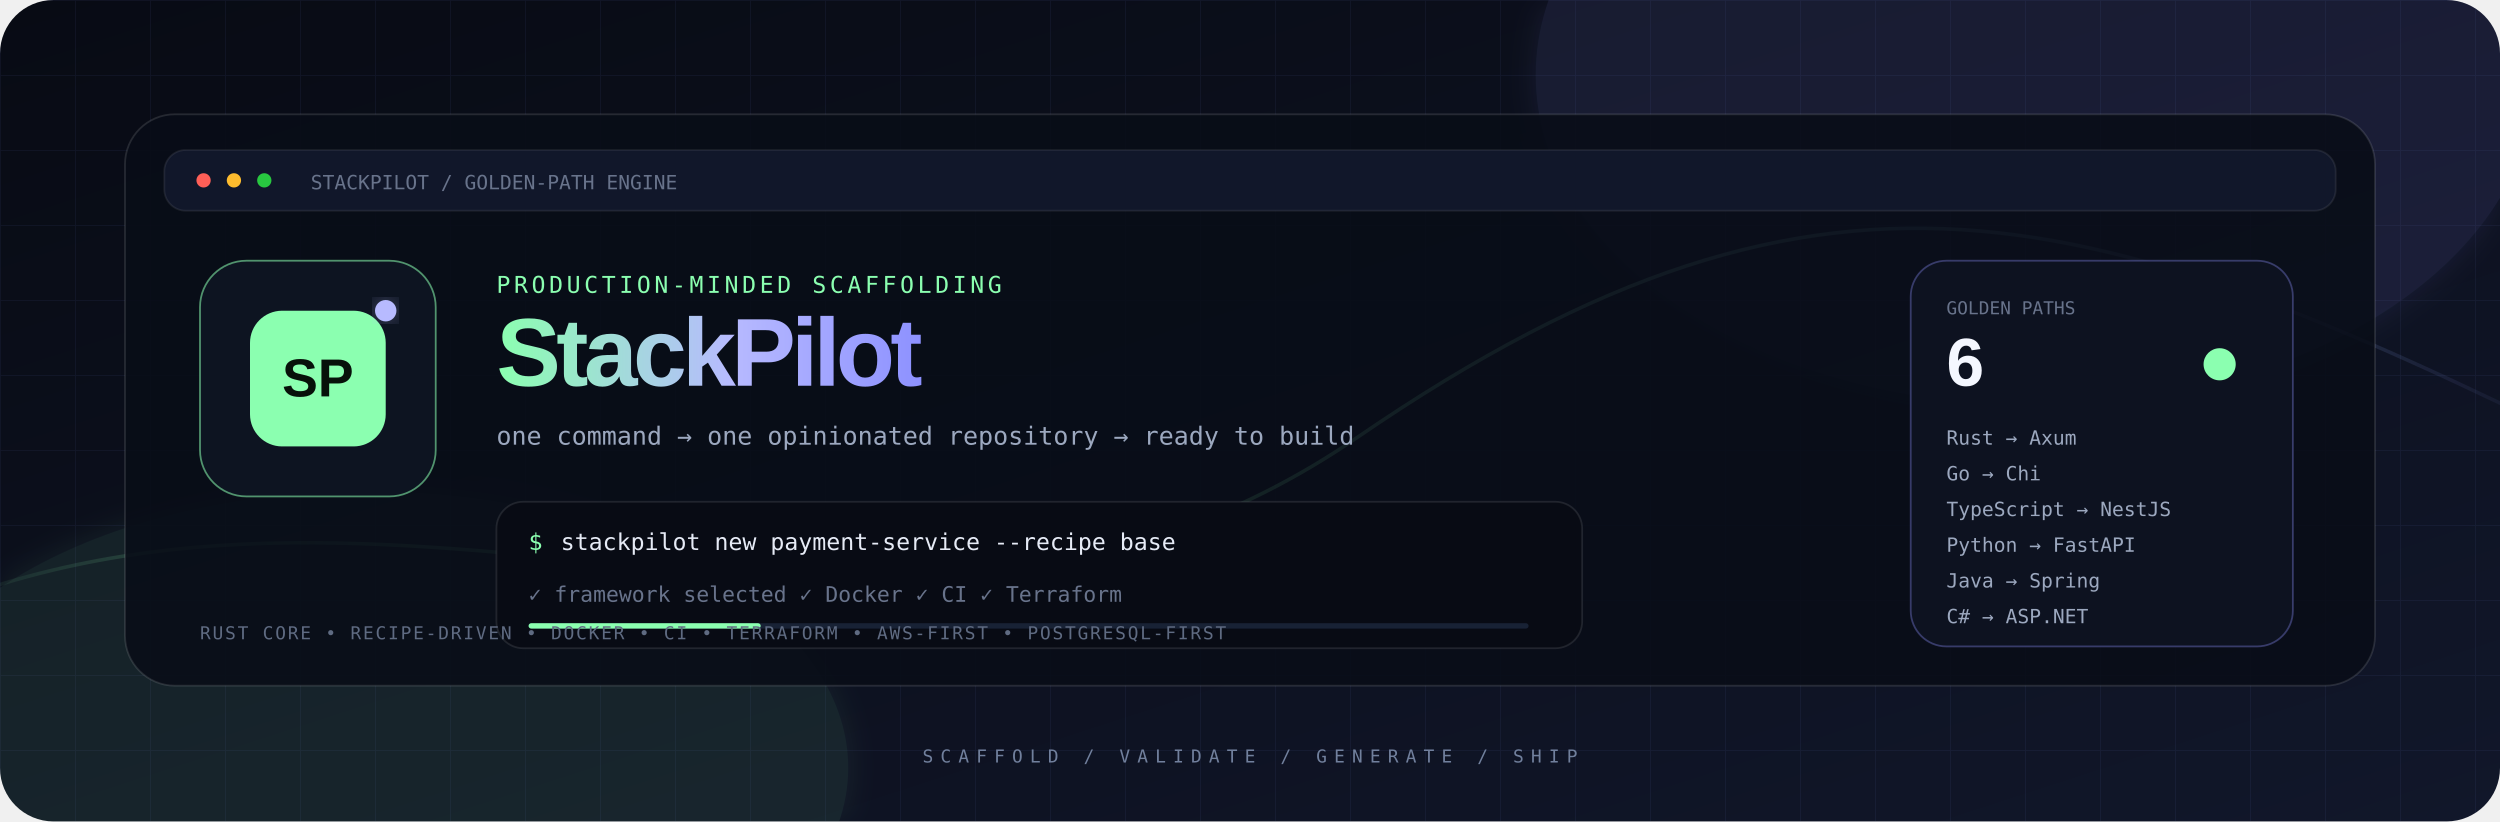
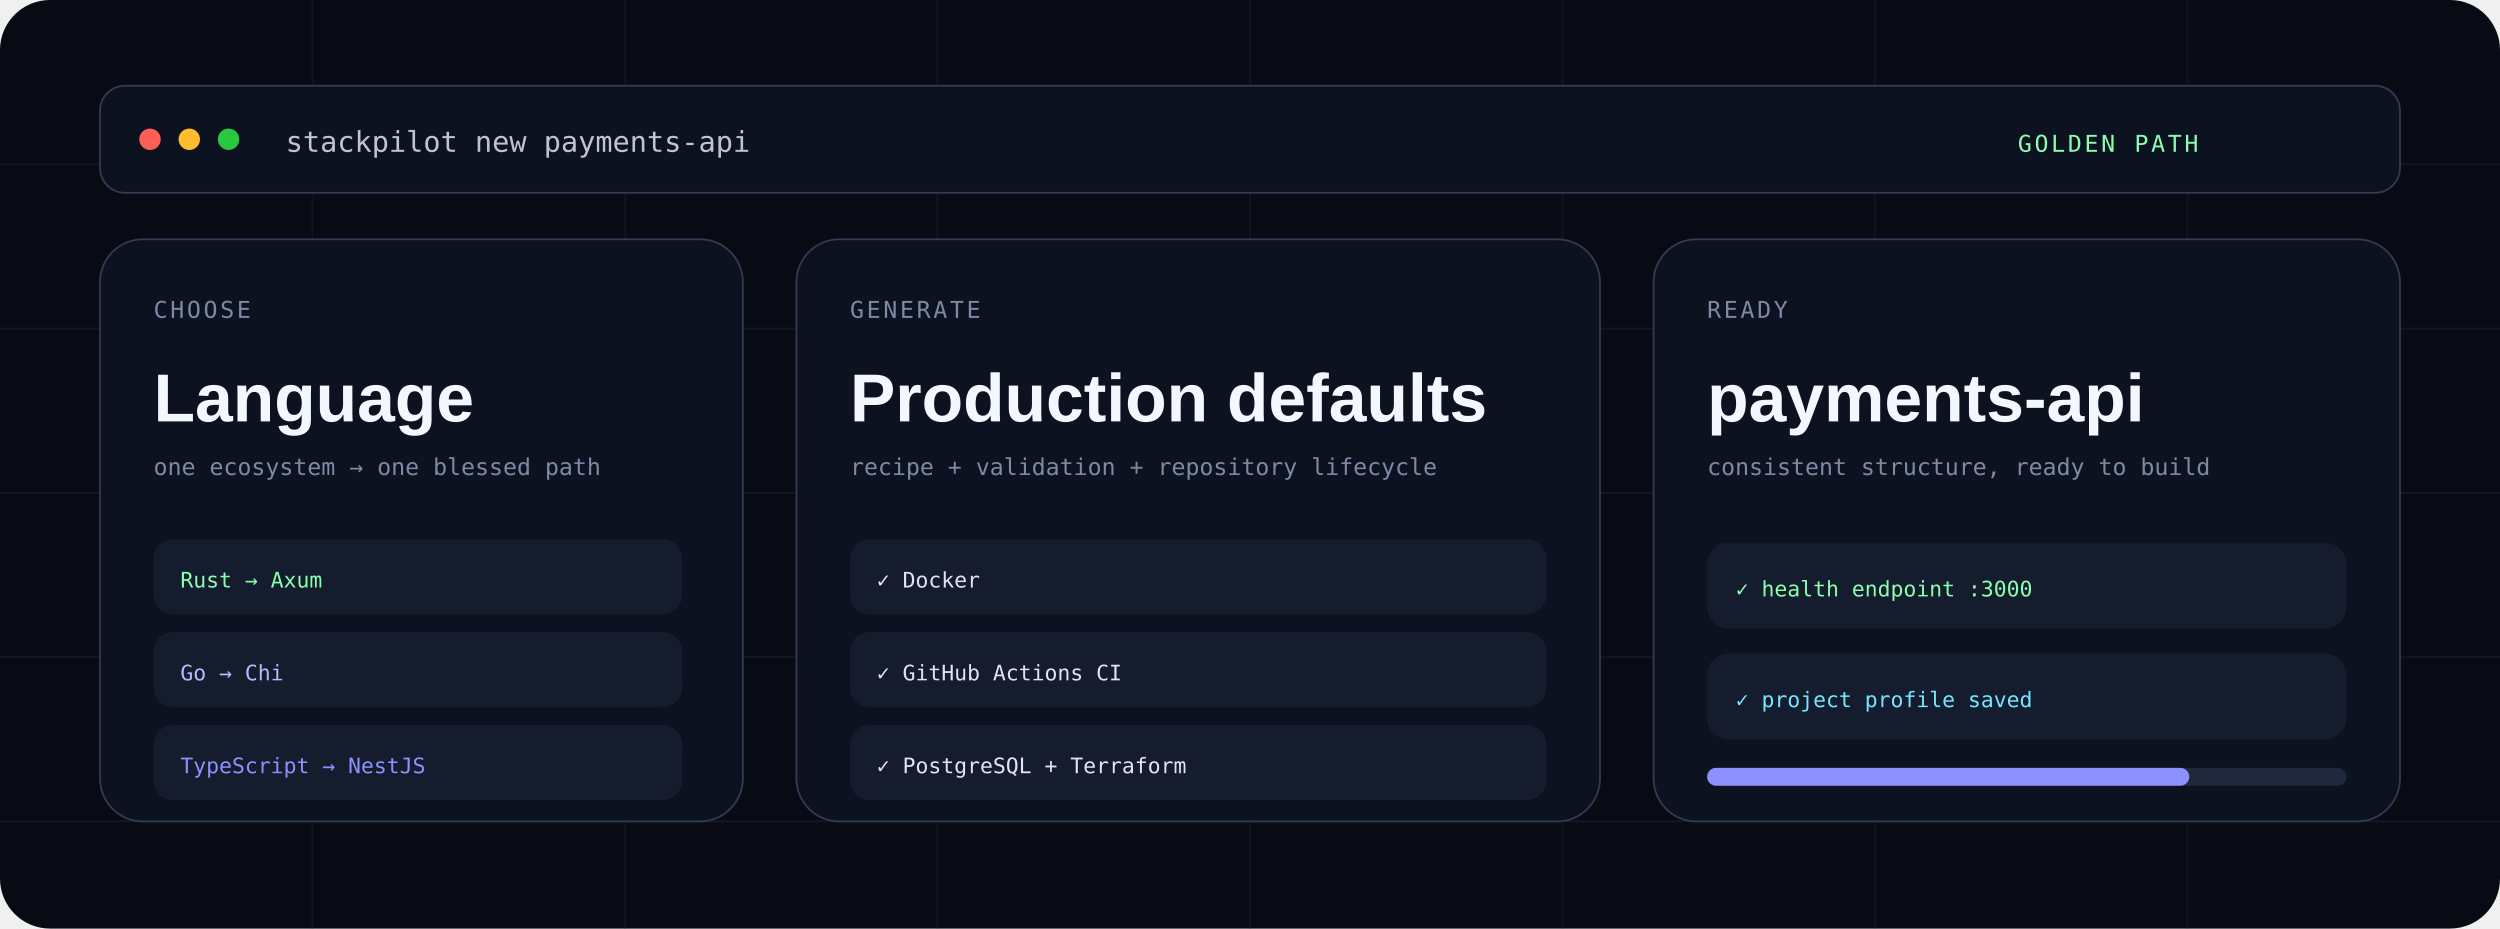
- <svg xmlns="http://www.w3.org/2000/svg" width="1400" height="460" viewBox="0 0 1400 460" role="img" aria-labelledby="title desc">
-   <defs>
-     <linearGradient id="bg" x1="0" y1="0" x2="1" y2="1">
-       <stop offset="0" stop-color="#080b14" />
-       <stop offset="0.55" stop-color="#0d1120" />
-       <stop offset="1" stop-color="#11172a" />
-     </linearGradient>
-     <linearGradient id="accent" x1="0" x2="1">
-       <stop stop-color="#8bffb0" />
-       <stop offset="0.55" stop-color="#b7baff" />
-       <stop offset="1" stop-color="#8d91ff" />
-     </linearGradient>
-     <linearGradient id="beam" x1="0" x2="1">
-       <stop stop-color="#8bffb0" stop-opacity="0" />
-       <stop offset="0.5" stop-color="#8bffb0" />
-       <stop offset="1" stop-color="#8d91ff" stop-opacity="0" />
-     </linearGradient>
-     <filter id="glow">
-       <feGaussianBlur stdDeviation="8" result="blur" />
-       <feMerge>
-         <feMergeNode in="blur" />
-         <feMergeNode in="SourceGraphic" />
-       </feMerge>
-     </filter>
-     <pattern id="grid" width="42" height="42" patternUnits="userSpaceOnUse">
-       <path d="M42 0H0V42" fill="none" stroke="#8d91ff" stroke-opacity="0.07" />
-     </pattern>
-     <clipPath id="clip">
-       <rect width="1400" height="460" rx="30" />
-     </clipPath>
-   </defs>
-   <g clip-path="url(#clip)">
-     <rect width="1400" height="460" fill="url(#bg)" />
-     <rect width="1400" height="460" fill="url(#grid)" />
-     <ellipse cx="1140" cy="42" rx="280" ry="185" fill="#8d91ff" opacity="0.10" filter="url(#glow)">
-       <animate attributeName="rx" values="240;315;240" dur="7s" repeatCount="indefinite" />
-       <animate attributeName="opacity" values="0.07;0.15;0.07" dur="7s" repeatCount="indefinite" />
-     </ellipse>
-     <ellipse cx="205" cy="430" rx="270" ry="155" fill="#8bffb0" opacity="0.08" filter="url(#glow)">
-       <animate attributeName="ry" values="125;175;125" dur="6s" repeatCount="indefinite" />
-     </ellipse>
-     <path d="M-80 360 C210 210 490 430 760 245 S1180 115 1480 265" fill="none" stroke="url(#beam)" stroke-width="2" opacity="0.75">
-       <animate attributeName="stroke-dasharray" values="20 80;140 28;20 80" dur="4.8s" repeatCount="indefinite" />
-     </path>
-     <g transform="translate(70 64)">
-       <rect width="1260" height="320" rx="28" fill="#090d17" fill-opacity="0.88" stroke="#ffffff" stroke-opacity="0.12" />
-       <rect x="22" y="20" width="1216" height="34" rx="12" fill="#11172a" stroke="#ffffff" stroke-opacity="0.08" />
-       <circle cx="44" cy="37" r="4" fill="#ff5f57" />
-       <circle cx="61" cy="37" r="4" fill="#febc2e" />
-       <circle cx="78" cy="37" r="4" fill="#28c840" />
-       <text x="104" y="42" fill="#68738b" font-family="ui-monospace, SFMono-Regular, Menlo, monospace" font-size="11">STACKPILOT / GOLDEN-PATH ENGINE</text>
-       <g transform="translate(42 82)">
-         <rect width="132" height="132" rx="26" fill="#0d1421" stroke="#8bffb0" stroke-opacity="0.55" />
-         <rect x="28" y="28" width="76" height="76" rx="18" fill="#8bffb0" />
-         <text x="66" y="76" text-anchor="middle" fill="#07110a" font-family="Arial, Helvetica, sans-serif" font-size="30" font-weight="900">SP</text>
-         <circle cx="104" cy="28" r="6" fill="#b7baff" filter="url(#glow)">
-           <animate attributeName="r" values="4;8;4" dur="1.8s" repeatCount="indefinite" />
-         </circle>
-       </g>
-       <g transform="translate(208 82)">
-         <text x="0" y="18" fill="#8bffb0" font-family="ui-monospace, SFMono-Regular, Menlo, monospace" font-size="13" letter-spacing="2">PRODUCTION-MINDED SCAFFOLDING</text>
-         <text x="0" y="70" fill="url(#accent)" font-family="Arial, Helvetica, sans-serif" font-size="54" font-weight="850" letter-spacing="-2.5">StackPilot</text>
-         <text x="0" y="103" fill="#9ca8bf" font-family="ui-monospace, SFMono-Regular, Menlo, monospace" font-size="14">one command → one opinionated repository → ready to build</text>
-         <g transform="translate(0 135)">
-           <rect width="608" height="82" rx="15" fill="#080b14" stroke="#ffffff" stroke-opacity="0.10" />
-           <text x="18" y="27" fill="#8bffb0" font-family="ui-monospace, SFMono-Regular, Menlo, monospace" font-size="13">$</text>
-           <text x="36" y="27" fill="#e6ebf6" font-family="ui-monospace, SFMono-Regular, Menlo, monospace" font-size="13">stackpilot new payment-service --recipe base</text>
-           <text x="18" y="56" fill="#68738b" font-family="ui-monospace, SFMono-Regular, Menlo, monospace" font-size="12">✓ framework selected   ✓ Docker   ✓ CI   ✓ Terraform</text>
-           <rect x="18" y="68" width="560" height="3" rx="1.5" fill="#182235" />
-           <rect x="18" y="68" width="130" height="3" rx="1.5" fill="#8bffb0">
-             <animate attributeName="width" values="45;540;180;45" dur="4s" repeatCount="indefinite" />
-           </rect>
-         </g>
-       </g>
-       <g transform="translate(1000 82)">
-         <rect width="214" height="216" rx="20" fill="#0d1220" stroke="#8d91ff" stroke-opacity="0.34" />
-         <text x="20" y="30" fill="#68738b" font-family="ui-monospace, SFMono-Regular, Menlo, monospace" font-size="10">GOLDEN PATHS</text>
-         <text x="20" y="70" fill="#f4f7ff" font-family="Arial, Helvetica, sans-serif" font-size="38" font-weight="800">6</text>
-         <circle cx="173" cy="58" r="9" fill="#8bffb0">
-           <animate attributeName="opacity" values="1;.25;1" dur="1.5s" repeatCount="indefinite" />
-         </circle>
-         <g fill="#9ca8bf" font-family="ui-monospace, SFMono-Regular, Menlo, monospace" font-size="11">
-           <text x="20" y="103">Rust       → Axum</text>
-           <text x="20" y="123">Go         → Chi</text>
-           <text x="20" y="143">TypeScript → NestJS</text>
-           <text x="20" y="163">Python     → FastAPI</text>
-           <text x="20" y="183">Java       → Spring</text>
-           <text x="20" y="203">C#         → ASP.NET</text>
-         </g>
-       </g>
-       <text x="42" y="294" fill="#5f6b82" font-family="ui-monospace, SFMono-Regular, Menlo, monospace" font-size="10" letter-spacing="1">RUST CORE • RECIPE-DRIVEN • DOCKER • CI • TERRAFORM • AWS-FIRST • POSTGRESQL-FIRST</text>
-     </g>
-     <text x="700" y="427" text-anchor="middle" fill="#71809d" font-family="ui-monospace, SFMono-Regular, Menlo, monospace" font-size="10" letter-spacing="4">SCAFFOLD / VALIDATE / GENERATE / SHIP</text>
+ <svg xmlns="http://www.w3.org/2000/svg" width="1400" height="520" viewBox="0 0 1400 520" role="img" aria-labelledby="title desc">
+   <rect width="1400" height="520" rx="28" fill="#080b14" />
+   <path d="M0 92H1400M0 184H1400M0 276H1400M0 368H1400M0 460H1400" stroke="#20283b" stroke-width="1" opacity=".45" />
+   <path d="M175 0V520M350 0V520M525 0V520M700 0V520M875 0V520M1050 0V520M1225 0V520" stroke="#20283b" stroke-width="1" opacity=".3" />
+   <rect x="56" y="48" width="1288" height="60" rx="14" fill="#0d1220" stroke="#313b52" />
+   <circle cx="84" cy="78" r="6" fill="#ff5f57" />
+   <circle cx="106" cy="78" r="6" fill="#febc2e" />
+   <circle cx="128" cy="78" r="6" fill="#28c840" />
+   <text x="160" y="85" fill="#bbc5d8" font-family="ui-monospace,Menlo,monospace" font-size="16">stackpilot new payments-api</text>
+   <text x="1130" y="85" fill="#8bffb0" font-family="ui-monospace,Menlo,monospace" font-size="13" letter-spacing="1.5">GOLDEN PATH</text>
+   <rect x="56" y="134" width="360" height="326" rx="24" fill="#0d1220" stroke="#313b52" />
+   <text x="86" y="178" fill="#7d8aa5" font-family="ui-monospace,Menlo,monospace" font-size="13" letter-spacing="1.5">CHOOSE</text>
+   <text x="86" y="236" fill="#f4f7ff" font-family="Arial,Helvetica,sans-serif" font-size="38" font-weight="800">Language</text>
+   <text x="86" y="266" fill="#7d8aa5" font-family="ui-monospace,Menlo,monospace" font-size="13">one ecosystem → one blessed path</text>
+   <g transform="translate(86 302)">
+     <rect width="296" height="42" rx="11" fill="#151c2d" />
+     <text x="15" y="27" fill="#8bffb0" font-family="ui-monospace,Menlo,monospace" font-size="12">Rust → Axum</text>
+     <rect y="52" width="296" height="42" rx="11" fill="#151c2d" />
+     <text x="15" y="79" fill="#b7baff" font-family="ui-monospace,Menlo,monospace" font-size="12">Go → Chi</text>
+     <rect y="104" width="296" height="42" rx="11" fill="#151c2d" />
+     <text x="15" y="131" fill="#8d91ff" font-family="ui-monospace,Menlo,monospace" font-size="12">TypeScript → NestJS</text>
  </g>
+   <rect x="446" y="134" width="450" height="326" rx="24" fill="#0d1220" stroke="#313b52" />
+   <text x="476" y="178" fill="#7d8aa5" font-family="ui-monospace,Menlo,monospace" font-size="13" letter-spacing="1.5">GENERATE</text>
+   <text x="476" y="236" fill="#f4f7ff" font-family="Arial,Helvetica,sans-serif" font-size="38" font-weight="800">Production defaults</text>
+   <text x="476" y="266" fill="#7d8aa5" font-family="ui-monospace,Menlo,monospace" font-size="13">recipe + validation + repository lifecycle</text>
+   <g transform="translate(476 302)">
+     <rect width="390" height="42" rx="11" fill="#151c2d" />
+     <text x="15" y="27" fill="#dfe6f2" font-family="ui-monospace,Menlo,monospace" font-size="12">✓ Docker</text>
+     <rect y="52" width="390" height="42" rx="11" fill="#151c2d" />
+     <text x="15" y="79" fill="#dfe6f2" font-family="ui-monospace,Menlo,monospace" font-size="12">✓ GitHub Actions CI</text>
+     <rect y="104" width="390" height="42" rx="11" fill="#151c2d" />
+     <text x="15" y="131" fill="#dfe6f2" font-family="ui-monospace,Menlo,monospace" font-size="12">✓ PostgreSQL + Terraform</text>
+   </g>
+   <rect x="926" y="134" width="418" height="326" rx="24" fill="#0d1220" stroke="#313b52" />
+   <text x="956" y="178" fill="#7d8aa5" font-family="ui-monospace,Menlo,monospace" font-size="13" letter-spacing="1.5">READY</text>
+   <text x="956" y="236" fill="#f4f7ff" font-family="Arial,Helvetica,sans-serif" font-size="38" font-weight="800">payments-api</text>
+   <text x="956" y="266" fill="#7d8aa5" font-family="ui-monospace,Menlo,monospace" font-size="13">consistent structure, ready to build</text>
+   <g transform="translate(956 304)">
+     <rect width="358" height="48" rx="12" fill="#151c2d" />
+     <text x="16" y="30" fill="#8bffb0" font-family="ui-monospace,Menlo,monospace" font-size="12">✓ health endpoint :3000</text>
+     <rect y="62" width="358" height="48" rx="12" fill="#151c2d" />
+     <text x="16" y="92" fill="#72e7ff" font-family="ui-monospace,Menlo,monospace" font-size="12">✓ project profile saved</text>
+   </g>
+   <rect x="956" y="430" width="358" height="10" rx="5" fill="#20283b" />
+   <rect x="956" y="430" width="270" height="10" rx="5" fill="#8d91ff">
+     <animate attributeName="width" values="165;270;215;270" dur="4s" repeatCount="indefinite" />
+   </rect>
</svg>
